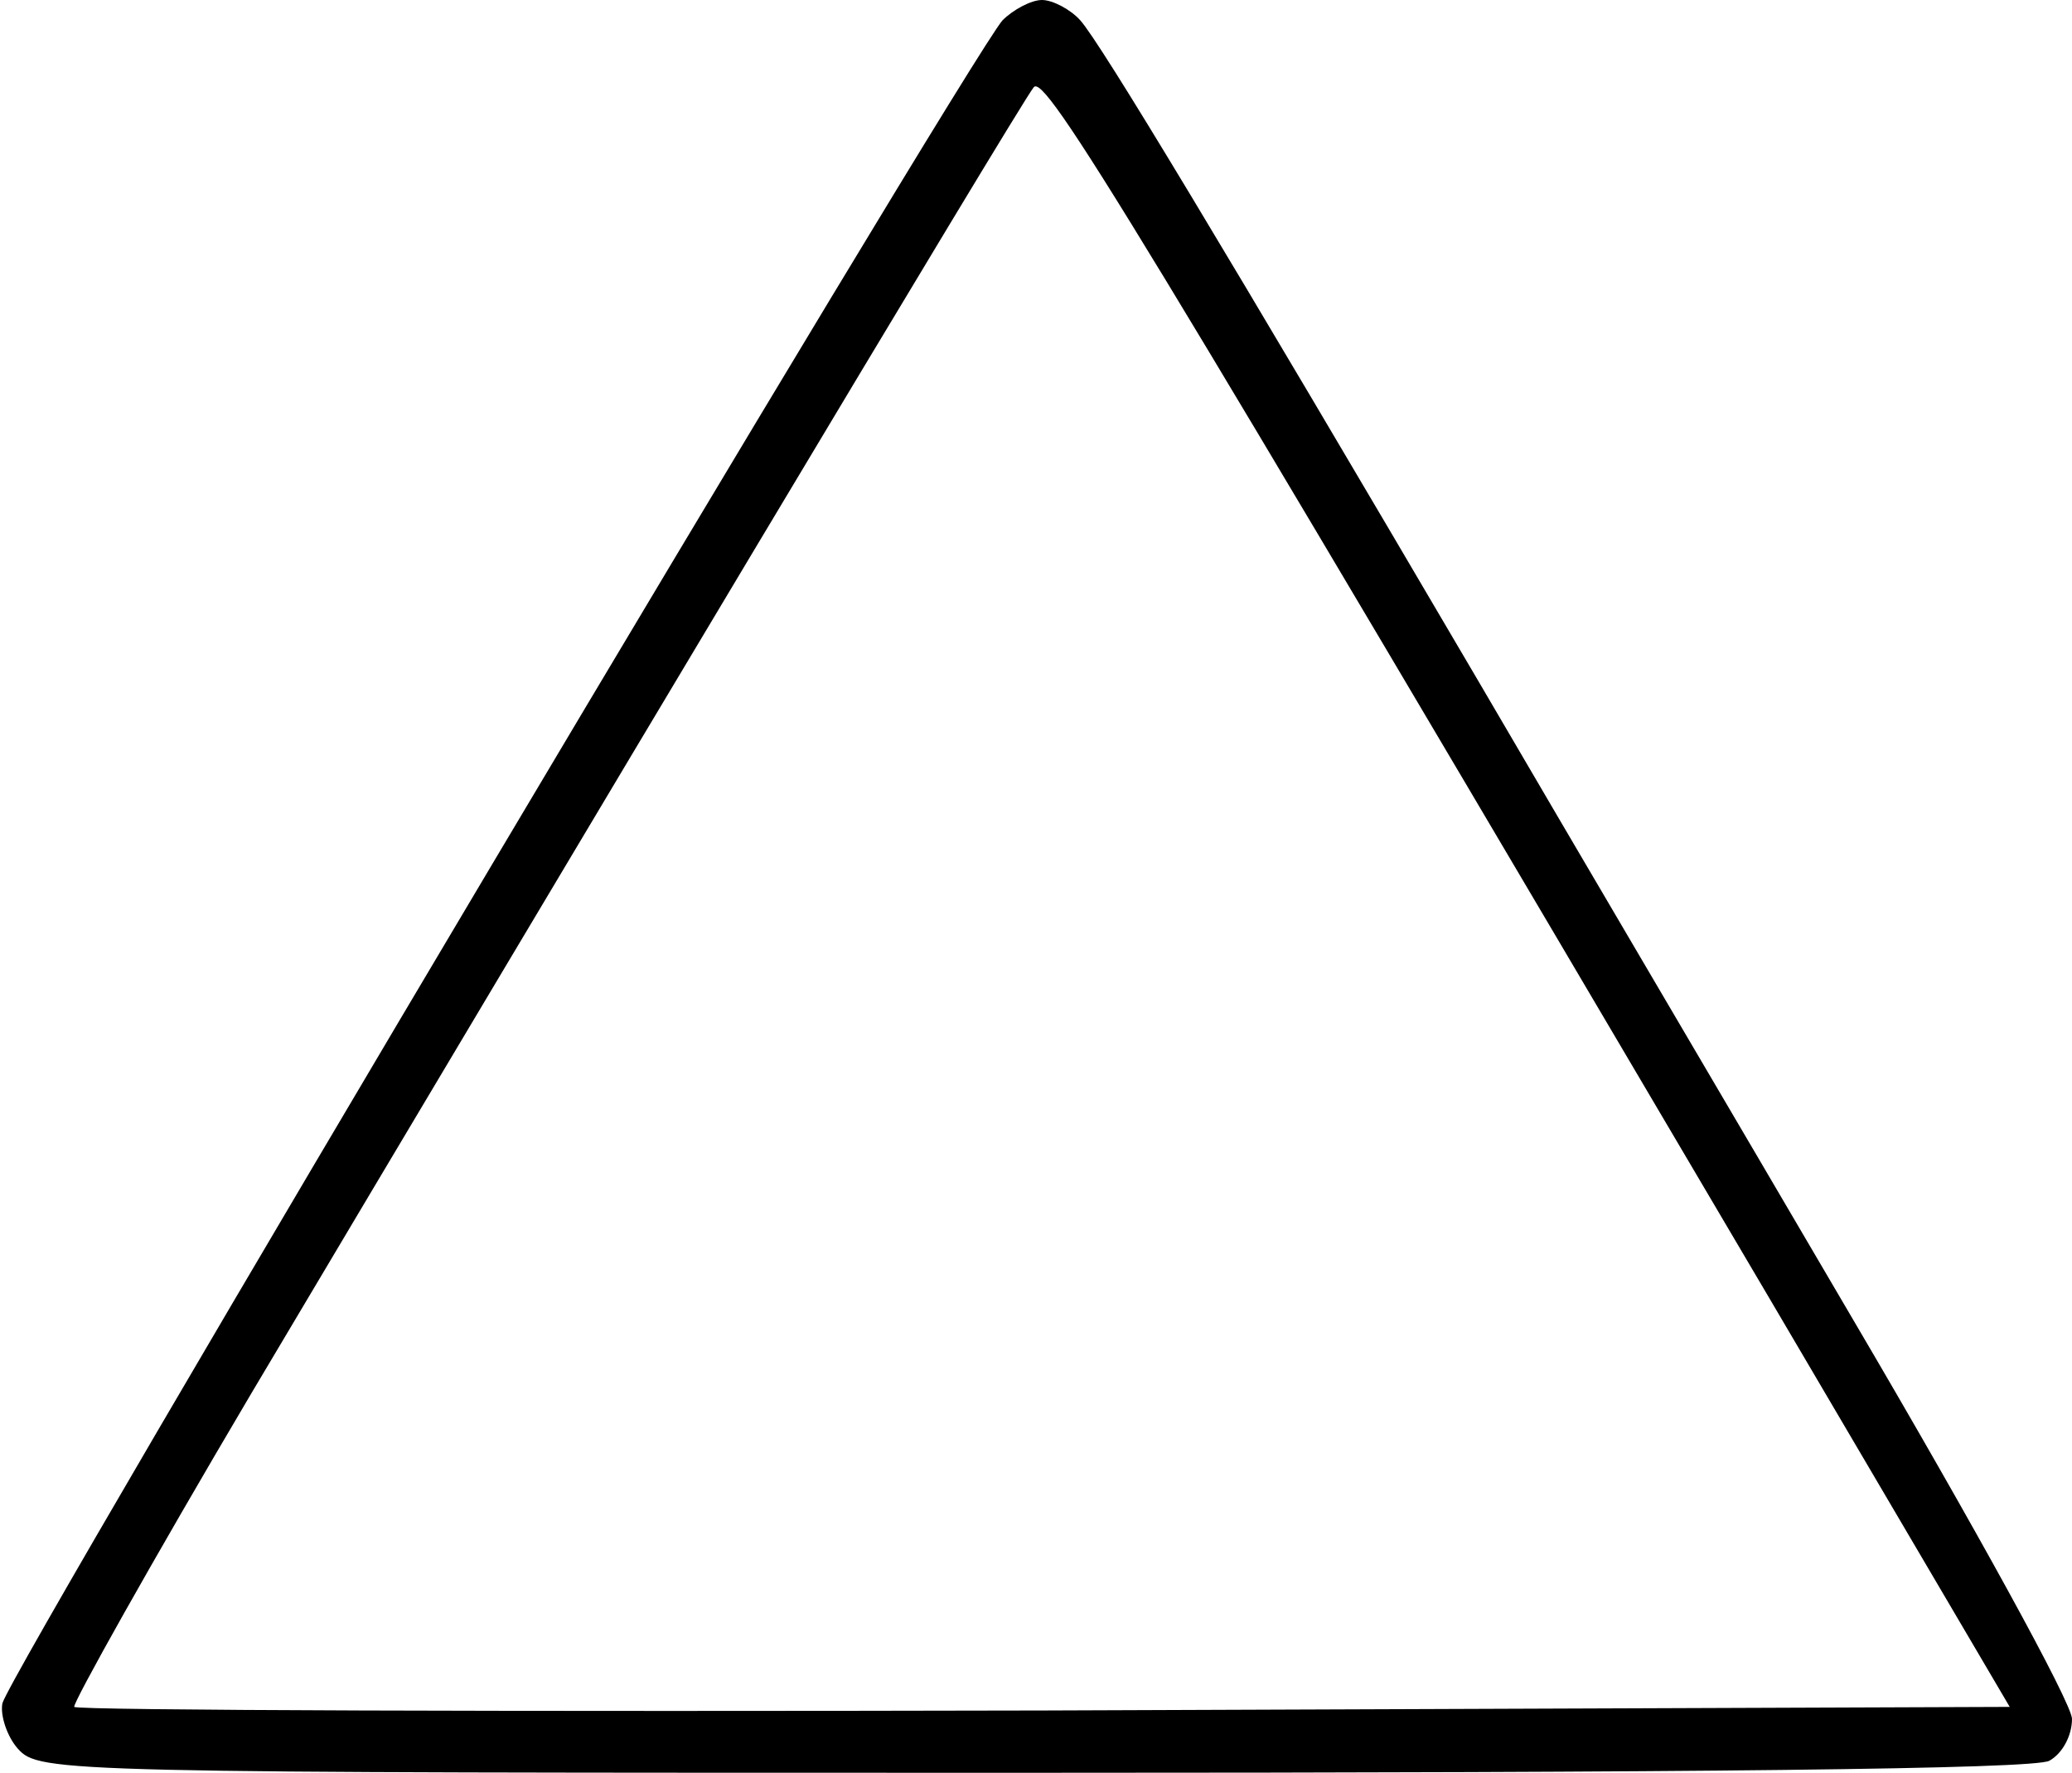
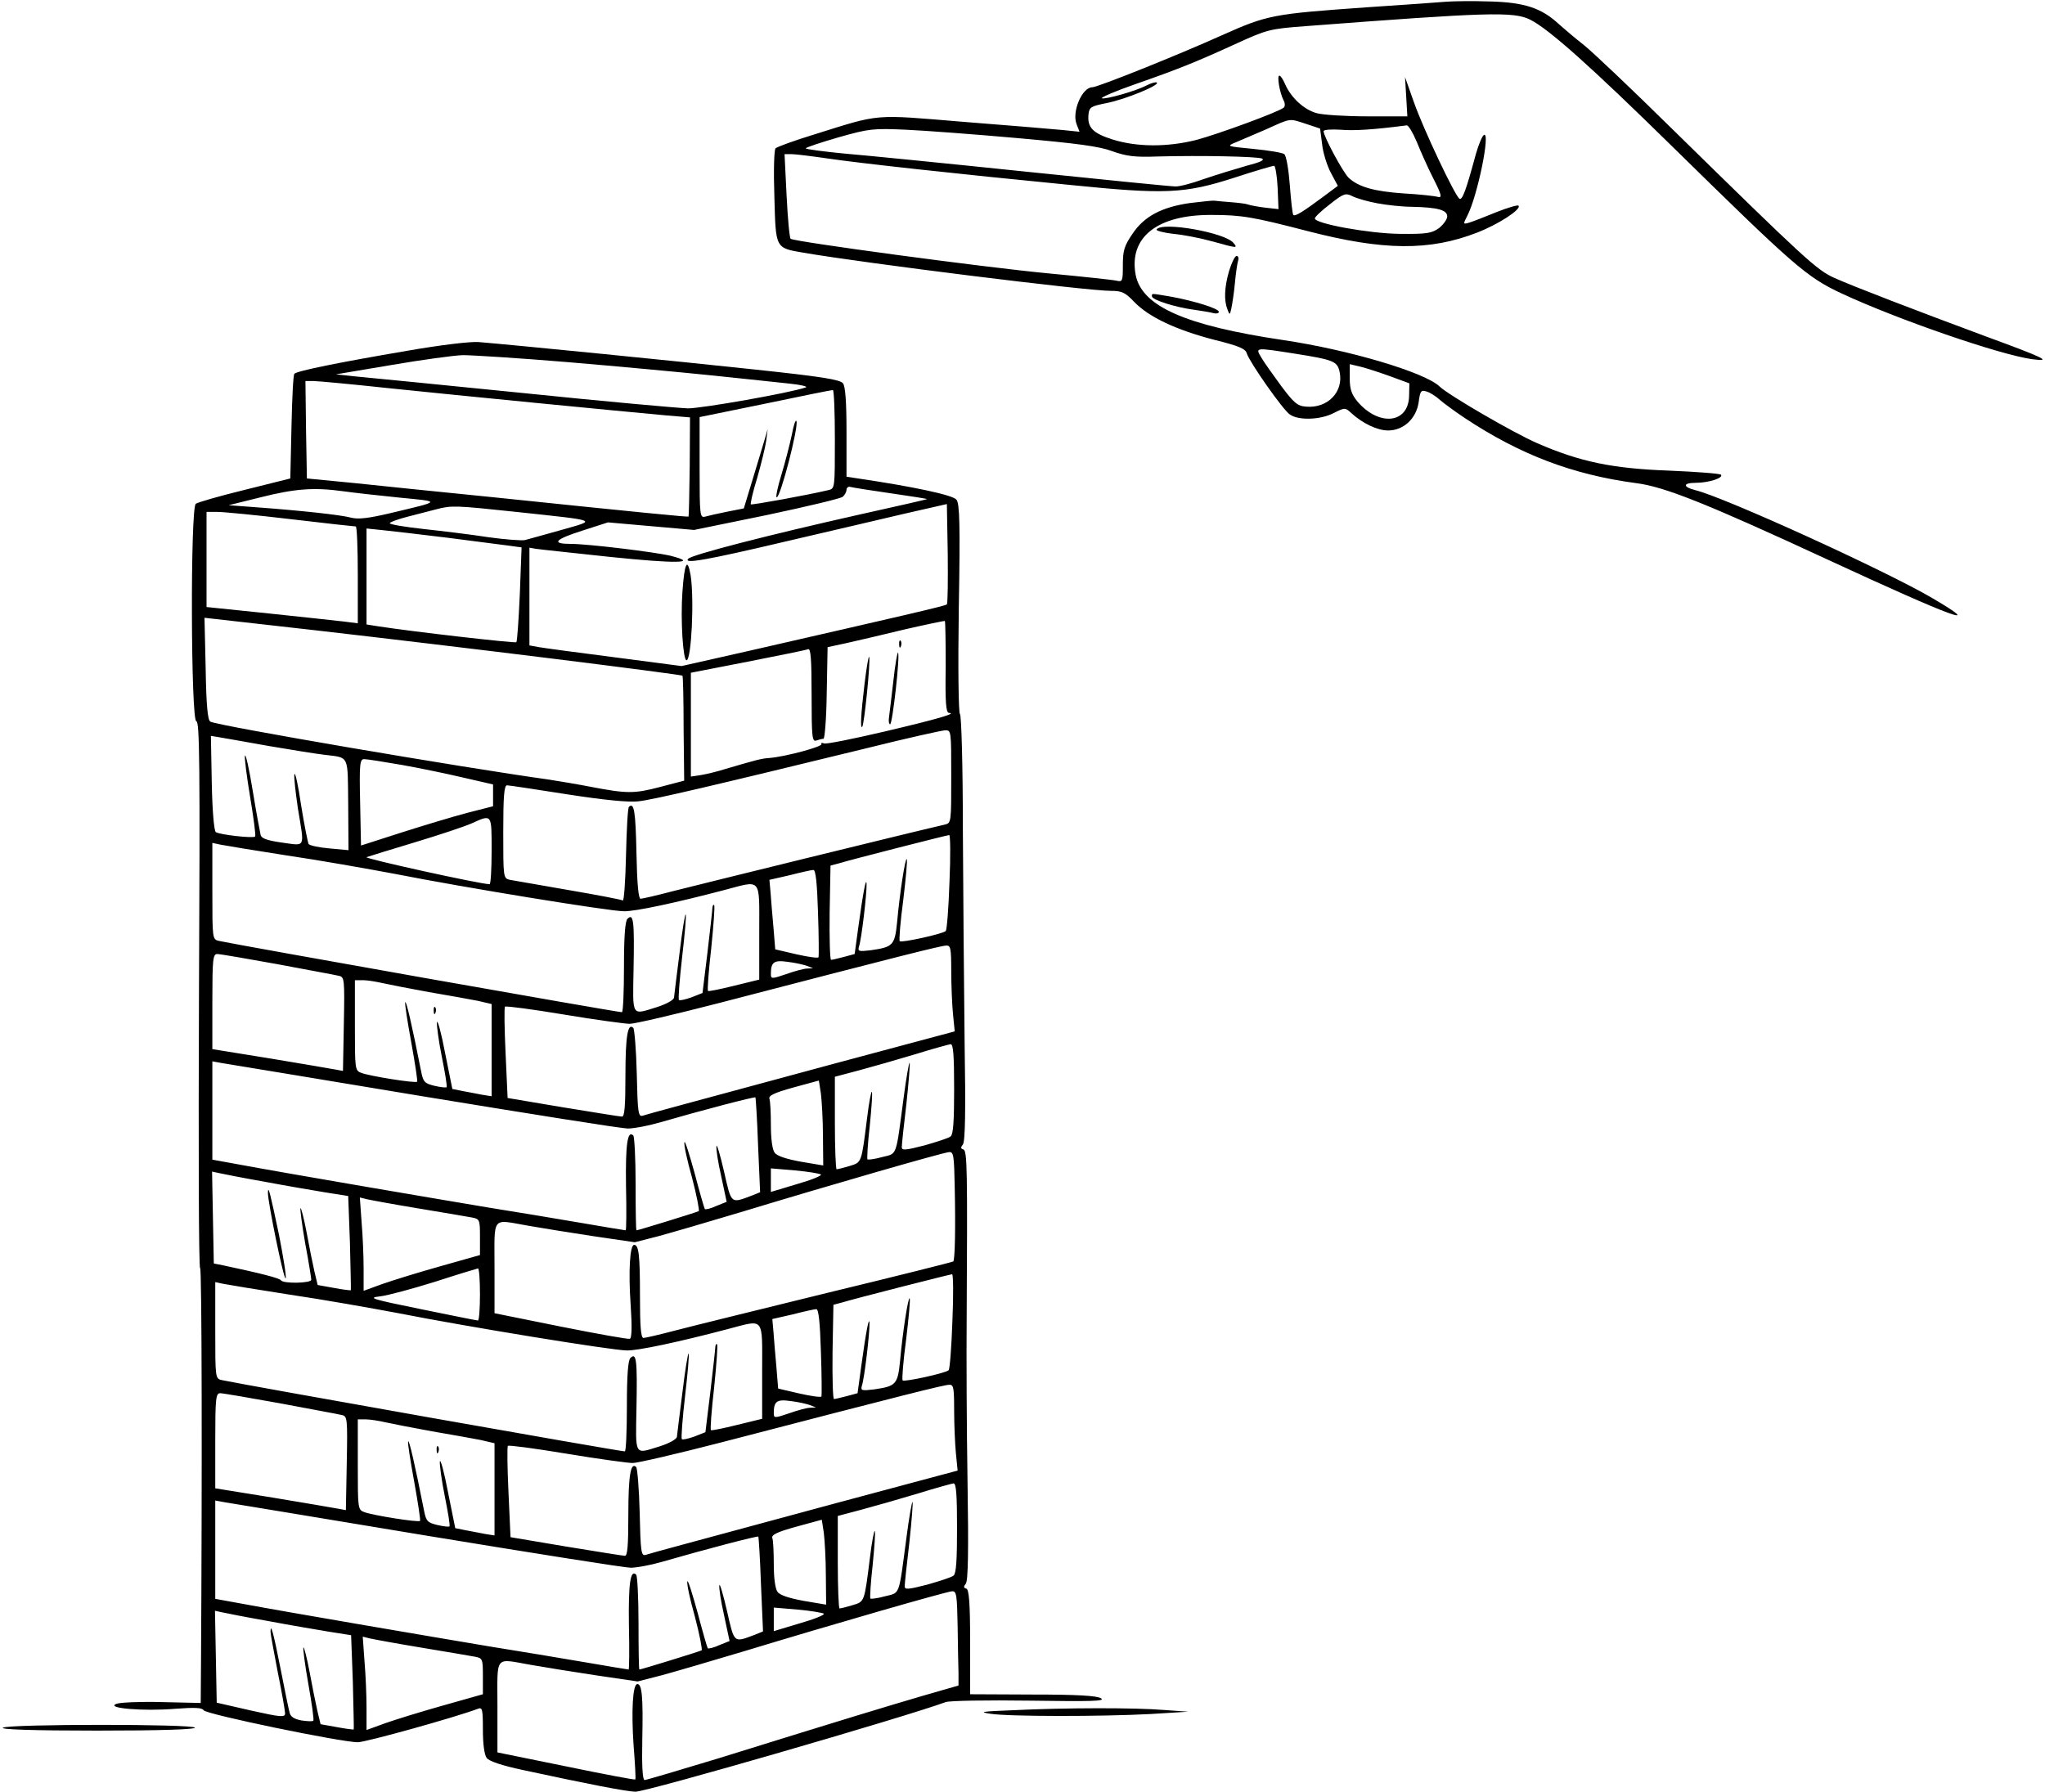
- <svg xmlns="http://www.w3.org/2000/svg" version="1.0" width="173pt" height="148pt" viewBox="0 0 173 148" preserveAspectRatio="xMidYMid meet">
-   <g transform="translate(0,148) scale(0.1,-0.1)" fill="#000000" stroke="none">
-     <path d="M837 1463 c-31 -36 -826 -1373 -835 -1405 -2 -10 4 -28 13 -38 18 -20 35 -20 847 -20 553 0 836 3 849 10 11 6 19 21 19 35 0 13 -82 162 -182 332 -99 169 -241 410 -314 535 -212 361 -315 532 -332 551 -8 9 -23 17 -32 17 -9 0 -24 -8 -33 -17z m641 -1068 l200 -340 -806 -3 c-443 -1 -807 0 -810 3 -2 2 64 120 148 262 255 429 642 1077 653 1090 9 13 81 -106 615 -1012z" />
+ <svg xmlns="http://www.w3.org/2000/svg" version="1.0" width="703pt" height="616pt" viewBox="0 0 703 616" preserveAspectRatio="xMidYMid meet">
+   <g transform="translate(0,616) scale(0.1,-0.1)" fill="#000000" stroke="none">
+     <path d="M4970 6154 c-25 -2 -146 -11 -270 -19 -325 -23 -342 -26 -499 -96 -153 -69 -428 -179 -446 -179 -35 0 -71 -84 -54 -127 l10 -26 -58 6 c-32 3 -185 16 -340 28 -315 26 -283 29 -513 -43 -69 -21 -129 -43 -134 -48 -5 -5 -7 -79 -4 -165 5 -181 2 -177 101 -194 210 -36 971 -131 1056 -131 37 0 49 -5 81 -39 51 -52 143 -95 273 -129 85 -21 109 -31 113 -47 10 -31 124 -194 148 -210 29 -21 105 -19 151 5 38 19 39 19 59 1 40 -37 91 -61 128 -61 53 0 97 41 105 98 5 38 8 42 27 36 11 -3 32 -16 46 -29 14 -12 52 -40 85 -62 190 -126 371 -195 589 -224 97 -12 242 -70 661 -264 430 -199 545 -241 357 -131 -158 93 -715 347 -815 371 -43 11 -42 25 2 25 45 0 97 17 87 28 -4 4 -85 10 -179 14 -193 7 -305 30 -452 94 -81 35 -306 166 -336 195 -49 48 -309 126 -539 160 -336 50 -485 116 -506 224 -24 129 74 207 261 206 104 0 143 -7 332 -56 259 -67 418 -68 580 -5 73 28 155 81 143 93 -3 3 -37 -7 -75 -22 -39 -16 -80 -32 -93 -36 -23 -7 -23 -6 -8 23 35 67 81 292 57 278 -6 -4 -18 -33 -27 -64 -35 -129 -47 -161 -57 -155 -15 9 -124 239 -157 333 l-30 85 4 -67 4 -68 -137 0 c-75 0 -154 5 -175 11 -43 12 -87 52 -108 99 -7 17 -16 30 -20 30 -9 0 1 -58 14 -84 6 -10 6 -22 1 -26 -15 -14 -225 -91 -300 -111 -99 -25 -203 -25 -287 1 -70 22 -89 42 -84 88 3 24 9 27 64 38 64 13 181 61 171 70 -3 3 -18 -1 -34 -9 -38 -20 -141 -49 -155 -45 -6 2 44 24 113 48 146 51 207 75 351 141 103 47 114 50 235 59 630 48 717 51 774 22 65 -33 211 -164 484 -432 423 -415 464 -452 586 -509 191 -89 544 -211 655 -226 70 -9 46 3 -161 79 -245 91 -448 169 -518 200 -62 28 -96 59 -562 516 -137 135 -272 263 -300 285 -27 21 -66 54 -85 71 -61 57 -120 76 -239 79 -58 2 -126 1 -151 -1z m-480 -420 l48 -16 7 -54 c3 -29 17 -74 30 -98 l24 -45 -51 -38 c-70 -52 -96 -68 -102 -62 -3 3 -8 49 -12 102 -4 53 -12 101 -19 107 -6 5 -54 13 -106 18 -93 9 -94 9 -60 23 19 8 66 28 105 45 86 39 77 37 136 18z m380 -61 c13 -32 38 -89 57 -126 29 -57 31 -68 16 -64 -10 3 -63 9 -118 12 -101 7 -154 22 -188 53 -19 17 -87 143 -87 161 0 5 25 7 58 5 47 -4 112 0 228 15 6 0 21 -25 34 -56z m-1370 12 c202 -18 279 -28 324 -45 48 -17 77 -21 155 -18 151 4 341 0 359 -7 11 -5 -6 -13 -53 -25 -38 -11 -104 -31 -145 -45 -41 -15 -86 -27 -100 -26 -14 0 -245 23 -515 51 -269 28 -550 56 -622 62 -73 7 -133 15 -133 18 0 3 51 20 113 38 106 30 119 31 232 26 66 -3 239 -16 385 -29z m-654 -70 c108 -16 435 -52 834 -91 327 -33 392 -30 563 25 70 23 132 41 137 41 4 0 10 -34 12 -74 l3 -75 -45 5 c-25 3 -52 8 -60 11 -8 3 -35 6 -60 8 -25 2 -49 4 -55 5 -5 1 -43 -3 -84 -8 -98 -14 -158 -46 -198 -106 -28 -41 -33 -57 -33 -107 0 -56 -1 -59 -22 -54 -13 3 -117 14 -233 25 -223 21 -875 109 -887 119 -4 3 -10 70 -14 149 l-7 142 25 0 c13 0 69 -7 124 -15z m1889 -154 c32 -6 86 -12 119 -12 89 -2 121 -11 121 -33 0 -10 -13 -28 -28 -40 -25 -18 -41 -21 -135 -20 -105 1 -292 35 -292 53 0 5 23 27 52 49 48 38 54 39 78 27 14 -7 52 -18 85 -24z m-283 -517 c132 -21 145 -26 153 -62 15 -69 -41 -127 -116 -120 -29 2 -42 14 -84 70 -27 37 -58 80 -68 97 -22 37 -26 37 115 15z m328 -78 l65 -24 -1 -43 c-2 -96 -104 -106 -178 -19 -20 25 -26 42 -26 80 l0 48 38 -9 c20 -5 66 -20 102 -33z" />
+     <path d="M3976 5371 c-3 -4 23 -11 57 -15 35 -3 95 -15 135 -26 86 -24 88 -24 72 -5 -30 36 -247 74 -264 46z" />
+     <path d="M4225 5228 c-16 -56 -18 -101 -5 -133 7 -19 8 -18 13 5 3 14 9 52 12 85 3 33 8 68 11 78 3 9 1 17 -5 17 -6 0 -17 -23 -26 -52z" />
+     <path d="M3960 5141 c0 -12 82 -38 145 -46 28 -4 58 -9 68 -12 9 -2 17 0 17 5 0 11 -83 37 -164 52 -72 12 -66 12 -66 1z" />
+     <path d="M1400 4954 c-235 -40 -378 -69 -388 -79 -4 -3 -8 -86 -10 -183 l-4 -177 -156 -39 c-86 -21 -162 -43 -169 -48 -19 -15 -17 -748 2 -748 11 0 13 -146 9 -940 -2 -517 -1 -940 4 -940 6 0 7 -711 3 -1355 l-1 -140 -133 3 c-73 2 -144 -1 -157 -6 -39 -15 92 -26 202 -17 67 5 93 4 98 -5 8 -14 473 -110 530 -110 28 0 336 86 413 115 15 6 17 -1 17 -72 0 -49 5 -86 13 -97 8 -11 51 -26 127 -42 218 -47 355 -74 385 -74 40 0 921 255 1066 308 13 5 143 7 289 5 214 -3 261 -2 245 8 -14 9 -82 13 -235 13 l-215 1 0 179 c0 136 -4 181 -13 184 -10 3 -10 7 -2 17 8 10 10 111 6 352 -3 186 -4 433 -3 548 3 526 2 588 -11 593 -10 3 -10 7 -2 17 8 10 10 112 6 352 -2 186 -5 514 -6 730 0 217 -5 395 -10 398 -5 3 -7 159 -4 363 5 288 3 360 -8 374 -12 16 -148 45 -345 74 l-33 5 0 153 c0 106 -4 157 -12 168 -10 13 -73 23 -298 47 -260 28 -833 85 -955 95 -29 2 -130 -10 -245 -30z m551 -39 c167 -14 392 -35 499 -46 107 -11 227 -24 265 -28 39 -4 63 -10 55 -13 -55 -19 -356 -72 -405 -72 -33 1 -289 24 -570 53 -280 28 -539 54 -575 57 l-65 7 190 32 c105 18 215 33 246 34 31 0 193 -10 360 -24z m-611 -90 c230 -24 783 -78 948 -93 l84 -7 -1 -170 c-1 -93 -3 -170 -4 -171 -2 -2 -157 13 -677 67 -168 17 -379 38 -470 48 l-165 16 -3 168 -2 167 27 0 c15 0 133 -11 263 -25z m1530 -175 c0 -168 0 -170 -22 -175 -71 -17 -264 -52 -267 -49 -2 2 7 43 22 91 14 49 28 106 31 128 l5 40 -10 -35 c-6 -19 -24 -81 -41 -136 l-31 -102 -56 -11 c-31 -6 -65 -14 -76 -17 -19 -5 -20 0 -20 169 l0 173 225 46 c124 26 228 47 233 47 4 1 7 -75 7 -169z m192 -186 c70 -10 126 -19 125 -20 -1 -1 -105 -25 -232 -53 -312 -70 -576 -138 -589 -152 -18 -19 62 -5 342 61 141 33 322 75 402 94 l145 33 3 -170 c1 -93 0 -172 -3 -175 -4 -5 -161 -41 -686 -161 l-226 -51 -229 30 c-126 16 -244 32 -261 35 l-33 6 0 168 0 168 23 -4 c12 -2 128 -14 257 -28 222 -23 307 -22 206 4 -54 13 -284 41 -343 41 -69 0 -57 15 37 45 l90 29 148 -13 148 -13 249 51 c137 29 255 57 262 63 7 6 13 17 13 24 0 7 6 12 13 10 6 -2 69 -12 139 -22z m-1882 7 c36 -5 124 -15 195 -22 143 -14 144 -11 -32 -53 -76 -18 -111 -22 -135 -16 -36 10 -178 25 -328 36 l-94 7 109 27 c119 30 184 35 285 21z m595 -71 c288 -31 278 -27 155 -62 -58 -16 -114 -32 -126 -35 -11 -2 -68 2 -125 10 -57 9 -157 21 -221 28 -65 7 -118 16 -118 20 0 4 28 14 63 23 34 9 78 20 97 25 52 14 67 13 275 -9z m-775 -25 c118 -14 218 -25 223 -25 4 0 7 -75 7 -166 l0 -167 -47 6 c-27 3 -144 16 -260 28 l-213 22 0 164 0 163 38 0 c20 0 134 -11 252 -25z m540 -64 c91 -12 185 -24 209 -27 l44 -6 -6 -160 c-4 -89 -9 -163 -12 -166 -4 -4 -355 36 -477 55 l-38 6 0 165 0 165 58 -6 c31 -3 131 -15 222 -26z m364 -416 c242 -30 440 -56 442 -58 2 -1 4 -83 4 -182 l2 -179 -84 -22 c-88 -23 -113 -23 -238 1 -41 8 -106 19 -145 25 -289 40 -1139 185 -1162 199 -9 5 -14 56 -16 182 l-4 175 381 -43 c210 -24 579 -68 820 -98z m1347 -29 c-2 -121 1 -156 11 -157 30 -1 -38 -21 -221 -64 -107 -25 -200 -44 -208 -41 -8 3 -12 2 -9 -2 5 -9 -126 -44 -179 -48 -29 -2 -46 -7 -152 -38 -28 -9 -66 -18 -85 -21 l-33 -5 0 178 0 179 195 38 c107 21 201 40 208 43 9 3 12 -33 12 -158 0 -144 2 -161 16 -156 9 3 20 6 25 6 4 0 10 71 11 157 l3 158 65 14 c36 8 126 29 200 47 74 17 137 30 138 29 2 -2 3 -74 3 -159z m19 -376 c0 -157 0 -160 -22 -165 -122 -28 -865 -211 -939 -230 -53 -14 -101 -25 -107 -25 -7 0 -12 51 -14 154 -3 146 -8 179 -26 162 -4 -4 -8 -79 -10 -167 -2 -88 -7 -157 -11 -155 -4 3 -88 19 -187 36 -98 17 -189 33 -201 35 -23 5 -23 8 -23 165 0 121 3 160 13 160 6 0 100 -14 207 -31 129 -20 212 -28 245 -24 48 5 253 53 790 184 132 33 250 59 263 60 22 1 22 1 22 -159z m-2345 105 c77 -13 163 -27 190 -30 87 -11 80 3 82 -171 l1 -157 -65 6 c-36 3 -68 10 -72 15 -3 6 -15 66 -26 134 -10 68 -20 115 -23 106 -2 -10 4 -62 12 -117 23 -140 28 -129 -54 -118 -50 7 -71 14 -74 26 -2 9 -15 77 -27 151 -12 74 -24 129 -27 122 -2 -7 6 -71 18 -143 12 -72 20 -133 17 -135 -6 -7 -121 6 -135 15 -6 4 -12 69 -14 169 l-3 162 30 -5 c17 -3 93 -16 170 -30z m457 -65 c62 -11 158 -31 213 -44 l100 -23 0 -38 0 -37 -90 -23 c-49 -13 -152 -44 -227 -68 l-137 -44 -3 148 c-3 133 -1 149 14 149 9 0 67 -9 130 -20z m308 -295 c0 -63 -3 -115 -7 -115 -31 0 -435 89 -423 93 8 3 83 26 166 51 83 25 170 54 195 65 71 32 69 34 69 -94z m1574 -107 c-3 -90 -9 -166 -13 -169 -10 -10 -152 -41 -158 -35 -3 3 2 67 12 141 9 75 15 139 12 141 -5 6 -24 -116 -33 -216 -8 -80 -14 -86 -90 -97 -42 -5 -46 -4 -41 13 9 27 27 183 26 214 -1 29 -12 -28 -29 -152 l-12 -88 -37 -10 c-20 -5 -39 -10 -44 -10 -4 0 -6 73 -5 162 l3 162 30 8 c42 13 368 96 378 97 4 1 5 -72 1 -161z m-2279 91 c110 -16 279 -46 375 -64 233 -46 735 -128 785 -128 38 -1 182 30 345 73 130 34 120 46 120 -144 l0 -164 -86 -21 c-48 -12 -88 -20 -90 -18 -3 2 2 69 11 147 8 79 13 146 10 148 -3 3 -5 -1 -6 -9 0 -8 -8 -77 -17 -154 l-17 -139 -38 -15 c-20 -7 -40 -12 -43 -9 -3 3 2 70 11 148 9 78 15 144 12 146 -2 3 -12 -57 -21 -133 -10 -76 -18 -145 -19 -153 -1 -8 -26 -22 -57 -32 -91 -28 -85 -38 -82 133 3 162 0 191 -21 170 -8 -8 -12 -59 -12 -167 0 -84 -3 -154 -7 -154 -19 0 -1316 230 -1385 245 -23 5 -23 7 -23 171 l0 166 28 -6 c15 -3 117 -20 227 -37z m1827 -196 c3 -82 3 -151 2 -154 -2 -4 -36 1 -76 10 l-73 17 -6 74 c-4 41 -8 95 -10 120 l-4 45 70 16 c39 10 75 18 81 18 8 1 13 -45 16 -146z m458 -202 c0 -48 3 -115 6 -147 l6 -60 -418 -112 c-506 -137 -634 -171 -655 -178 -15 -4 -17 12 -20 145 -2 82 -8 153 -12 157 -19 19 -27 -30 -27 -163 0 -108 -3 -143 -12 -142 -7 0 -98 15 -203 32 l-190 32 -7 154 c-4 85 -5 157 -2 160 3 3 94 -9 202 -27 108 -18 211 -32 227 -32 17 0 154 32 305 71 627 163 766 198 783 198 15 1 17 -10 17 -88z m-2316 24 c105 -20 200 -37 211 -40 19 -4 20 -11 17 -166 l-3 -161 -27 5 c-15 3 -116 20 -224 38 l-198 32 0 164 c0 146 2 163 17 163 9 0 102 -16 207 -35z m1821 -6 l20 -8 -20 -1 c-11 0 -44 -9 -72 -19 -50 -17 -53 -17 -53 0 0 41 10 49 58 42 26 -3 56 -10 67 -14z m-1460 -59 c22 -5 94 -19 160 -31 66 -11 141 -25 168 -30 l47 -11 0 -159 0 -158 -32 5 c-18 4 -49 9 -68 13 l-35 7 -25 124 c-13 69 -26 116 -28 105 -1 -11 6 -65 17 -119 11 -55 19 -102 16 -104 -2 -2 -21 0 -42 5 -33 8 -38 13 -45 48 -32 162 -52 248 -55 239 -2 -5 8 -68 21 -139 13 -72 22 -132 20 -134 -5 -6 -162 19 -191 30 -23 8 -23 12 -23 164 l0 155 28 0 c15 0 45 -5 67 -10z m1965 -364 c0 -111 -3 -156 -12 -163 -7 -6 -48 -19 -90 -31 -66 -17 -78 -18 -78 -6 0 8 7 76 16 150 8 75 13 138 11 140 -2 3 -12 -53 -21 -123 -27 -203 -21 -188 -73 -201 -25 -7 -48 -10 -51 -8 -2 3 1 55 8 116 6 61 10 114 7 116 -2 3 -10 -37 -16 -88 -20 -158 -18 -154 -61 -167 -20 -6 -40 -11 -44 -11 -3 0 -6 72 -6 159 l0 159 83 22 c45 12 132 37 192 55 61 19 116 34 123 35 9 0 12 -37 12 -154z m-1822 -26 c365 -60 680 -110 700 -110 20 0 69 9 107 20 145 42 328 90 332 87 1 -2 6 -76 9 -165 l7 -161 -27 -11 c-75 -28 -71 -32 -97 82 -13 57 -25 96 -26 88 -2 -8 5 -55 16 -103 l19 -89 -35 -14 c-19 -9 -37 -13 -40 -11 -2 3 -18 58 -35 123 -18 65 -33 113 -35 107 -3 -7 9 -62 26 -122 16 -61 26 -113 23 -115 -7 -4 -208 -66 -214 -66 -2 0 -3 72 -3 159 0 88 -4 163 -8 167 -20 20 -27 -31 -25 -174 2 -83 1 -152 -1 -152 -2 0 -69 11 -150 25 -80 14 -227 38 -326 54 -179 30 -691 117 -857 148 l-88 16 0 169 0 169 33 -6 c17 -3 330 -54 695 -115z m1371 -136 l1 -101 -77 13 c-50 9 -83 20 -90 31 -8 10 -13 48 -13 94 0 43 -2 84 -5 91 -4 11 17 21 82 39 l88 24 7 -45 c3 -25 7 -90 7 -146z m453 -176 c3 -135 1 -249 -5 -255 -2 -2 -197 -51 -433 -108 -236 -58 -472 -116 -525 -130 -53 -14 -101 -25 -107 -25 -9 0 -12 41 -12 144 0 141 -4 176 -20 176 -15 0 -20 -93 -12 -207 5 -74 4 -114 -3 -116 -5 -2 -112 17 -237 42 l-228 46 0 157 c0 181 -12 166 115 144 45 -8 145 -24 224 -36 l143 -21 82 21 c44 12 171 49 281 82 306 93 698 206 718 207 15 1 17 -12 19 -121z m-460 44 c4 -4 -33 -19 -82 -33 l-90 -27 0 40 0 41 83 -7 c45 -4 85 -11 89 -14z m-1912 -25 c74 -14 169 -30 211 -37 l76 -12 6 -162 c2 -88 4 -162 3 -162 0 -1 -27 2 -58 8 l-56 10 -11 46 c-6 26 -18 86 -27 135 -9 48 -19 86 -21 83 -2 -2 5 -56 16 -120 12 -63 21 -120 21 -126 0 -12 -96 -14 -104 -2 -5 8 -74 25 -196 51 l-35 7 -3 158 -3 158 23 -5 c13 -3 84 -17 158 -30z m530 -92 c85 -14 167 -28 183 -31 26 -5 27 -8 27 -67 l0 -62 -138 -39 c-75 -21 -165 -49 -199 -61 l-63 -23 0 77 c0 42 -3 114 -7 160 l-6 84 24 -6 c13 -3 94 -18 179 -32z m210 -295 c0 -49 -3 -90 -7 -90 -5 0 -93 18 -196 39 -172 35 -184 39 -140 44 26 3 111 26 188 50 77 25 143 45 148 46 4 1 7 -39 7 -89z m1624 -92 c-3 -90 -9 -166 -13 -169 -10 -10 -152 -41 -158 -35 -3 3 2 67 12 141 9 75 15 139 12 141 -5 6 -24 -116 -33 -216 -8 -80 -14 -86 -90 -97 -42 -5 -46 -4 -41 13 9 27 27 183 26 214 -1 29 -12 -28 -29 -152 l-12 -88 -37 -10 c-20 -5 -39 -10 -44 -10 -4 0 -6 73 -5 162 l3 162 30 8 c42 13 368 96 378 97 4 1 5 -72 1 -161z m-2279 91 c110 -16 279 -46 375 -64 233 -46 735 -128 785 -128 38 -1 182 30 345 73 130 34 120 46 120 -144 l0 -164 -86 -21 c-48 -12 -88 -20 -90 -18 -3 2 2 69 11 147 8 79 13 146 10 148 -3 3 -5 -1 -6 -9 0 -8 -8 -77 -17 -154 l-17 -139 -38 -15 c-20 -7 -40 -12 -43 -9 -3 3 2 70 11 148 9 78 15 144 12 146 -2 3 -12 -57 -21 -133 -10 -76 -18 -145 -19 -153 -1 -8 -26 -22 -57 -32 -91 -28 -85 -38 -82 133 3 162 0 191 -21 170 -8 -8 -12 -59 -12 -167 0 -84 -3 -154 -7 -154 -19 0 -1316 230 -1385 245 -23 5 -23 7 -23 171 l0 166 28 -6 c15 -3 117 -20 227 -37z m1827 -196 c3 -82 3 -151 2 -154 -2 -4 -36 1 -76 10 l-73 17 -6 74 c-4 41 -8 95 -10 120 l-4 45 70 16 c39 10 75 18 81 18 8 1 13 -45 16 -146z m458 -202 c0 -48 3 -115 6 -147 l6 -60 -418 -112 c-506 -137 -634 -171 -655 -178 -15 -4 -17 12 -20 145 -2 82 -8 153 -12 157 -19 19 -27 -30 -27 -163 0 -108 -3 -143 -12 -142 -7 0 -98 15 -203 32 l-190 32 -7 154 c-4 85 -5 157 -2 160 3 3 94 -9 202 -27 108 -18 211 -32 227 -32 17 0 154 32 305 71 627 163 766 198 783 198 15 1 17 -10 17 -88z m-2316 24 c105 -20 200 -37 211 -40 19 -4 20 -11 17 -166 l-3 -161 -27 5 c-15 3 -116 20 -224 38 l-198 32 0 164 c0 146 2 163 17 163 9 0 102 -16 207 -35z m1821 -6 l20 -8 -20 -1 c-11 0 -44 -9 -72 -19 -50 -17 -53 -17 -53 0 0 41 10 49 58 42 26 -3 56 -10 67 -14z m-1460 -59 c22 -5 94 -19 160 -31 66 -11 141 -25 168 -30 l47 -11 0 -159 0 -158 -32 5 c-18 4 -49 9 -68 13 l-35 7 -25 124 c-13 69 -26 116 -28 105 -1 -11 6 -65 17 -119 11 -55 19 -102 16 -104 -2 -2 -21 0 -42 5 -33 8 -38 13 -45 48 -32 162 -52 248 -55 239 -2 -5 8 -68 21 -139 13 -72 22 -132 20 -134 -5 -6 -162 19 -191 30 -23 8 -23 12 -23 164 l0 155 28 0 c15 0 45 -5 67 -10z m1965 -364 c0 -111 -3 -156 -12 -163 -7 -6 -48 -19 -90 -31 -66 -17 -78 -18 -78 -6 0 8 7 76 16 150 8 75 13 138 11 140 -2 3 -12 -53 -21 -123 -27 -203 -21 -188 -73 -201 -25 -7 -48 -10 -51 -8 -2 3 1 55 8 116 6 61 10 114 7 116 -2 3 -10 -37 -16 -88 -20 -158 -18 -154 -61 -167 -20 -6 -40 -11 -44 -11 -3 0 -6 72 -6 159 l0 159 83 22 c45 12 132 37 192 55 61 19 116 34 123 35 9 0 12 -37 12 -154z m-1822 -26 c365 -60 680 -110 700 -110 20 0 69 9 107 20 145 42 328 90 332 87 1 -2 6 -76 9 -165 l7 -161 -27 -11 c-75 -28 -71 -32 -97 82 -13 57 -25 96 -26 88 -2 -8 5 -55 16 -103 l19 -89 -35 -14 c-19 -9 -37 -13 -40 -11 -2 3 -18 58 -35 123 -18 65 -33 113 -35 107 -3 -7 9 -62 26 -122 16 -61 26 -113 23 -115 -7 -4 -208 -66 -214 -66 -2 0 -3 72 -3 159 0 88 -4 163 -8 167 -20 20 -27 -31 -25 -174 2 -83 1 -152 -1 -152 -2 0 -69 11 -150 25 -80 14 -227 38 -326 54 -179 30 -691 117 -857 148 l-88 16 0 169 0 169 33 -6 c17 -3 330 -54 695 -115z m1371 -136 l1 -101 -77 13 c-50 9 -83 20 -90 31 -8 10 -13 48 -13 94 0 43 -2 84 -5 91 -4 11 17 21 82 39 l88 24 7 -45 c3 -25 7 -90 7 -146z m453 -174 c1 -66 2 -139 3 -162 l0 -43 -125 -36 c-126 -37 -252 -75 -699 -214 -135 -41 -250 -75 -255 -75 -7 0 -10 47 -8 142 3 143 -1 188 -17 188 -16 0 -21 -92 -13 -210 5 -63 8 -116 6 -118 -1 -2 -108 18 -238 45 l-236 48 0 158 c0 180 -12 165 115 143 45 -8 145 -24 224 -36 l143 -21 82 21 c44 12 171 49 281 82 306 93 698 206 718 207 15 1 17 -12 19 -119z m-460 42 c4 -4 -33 -19 -82 -33 l-90 -27 0 40 0 41 83 -7 c45 -4 85 -11 89 -14z m-1912 -25 c74 -14 169 -30 211 -37 l76 -12 6 -162 c2 -88 4 -162 3 -162 0 -1 -27 2 -58 8 l-56 10 -11 46 c-6 26 -18 86 -27 135 -9 48 -19 86 -21 83 -2 -2 5 -59 17 -126 12 -67 20 -124 17 -126 -3 -3 -21 -2 -41 1 -26 5 -38 13 -41 29 -3 11 -17 79 -31 151 -24 122 -34 158 -34 124 0 -8 12 -70 25 -139 14 -69 25 -132 25 -141 0 -14 -14 -13 -117 10 l-118 27 -3 158 -3 158 23 -5 c13 -3 84 -17 158 -30z m530 -92 c85 -14 167 -28 183 -31 26 -5 27 -8 27 -67 l0 -62 -138 -39 c-75 -21 -165 -49 -199 -61 l-63 -23 0 77 c0 42 -3 114 -7 160 l-6 84 24 -6 c13 -3 94 -18 179 -32z" />
+     <path d="M2722 4665 c-7 -33 -23 -95 -36 -138 -13 -42 -20 -77 -16 -77 13 0 75 239 68 262 -3 7 -10 -14 -16 -47z" />
+     <path d="M2346 4126 c-7 -98 2 -236 14 -236 17 0 27 211 14 293 -11 62 -21 42 -28 -57z" />
+     <path d="M3091 3944 c0 -11 3 -14 6 -6 3 7 2 16 -1 19 -3 4 -6 -2 -5 -13z" />
+     <path d="M3071 3818 c-7 -57 -13 -113 -15 -125 -2 -13 0 -23 4 -23 8 0 35 239 27 246 -2 3 -10 -41 -16 -98z" />
+     <path d="M2972 3809 c-13 -109 -15 -155 -8 -148 7 7 29 226 24 240 -2 7 -9 -35 -16 -92z" />
+     <path d="M1491 2684 c0 -11 3 -14 6 -6 3 7 2 16 -1 19 -3 4 -6 -2 -5 -13z" />
+     <path d="M921 2060 c-1 -30 55 -304 61 -295 3 6 -8 73 -23 150 -30 142 -37 172 -38 145z" />
+     <path d="M1501 1174 c0 -11 3 -14 6 -6 3 7 2 16 -1 19 -3 4 -6 -2 -5 -13z" />
+     <path d="M3480 280 c-105 -4 -117 -6 -76 -12 62 -10 382 -10 551 -1 l130 8 -85 6 c-97 8 -336 8 -520 -1z" />
+     <path d="M10 220 c-10 -6 101 -10 323 -10 218 0 337 4 337 10 0 13 -639 13 -660 0z" />
  </g>
</svg>
